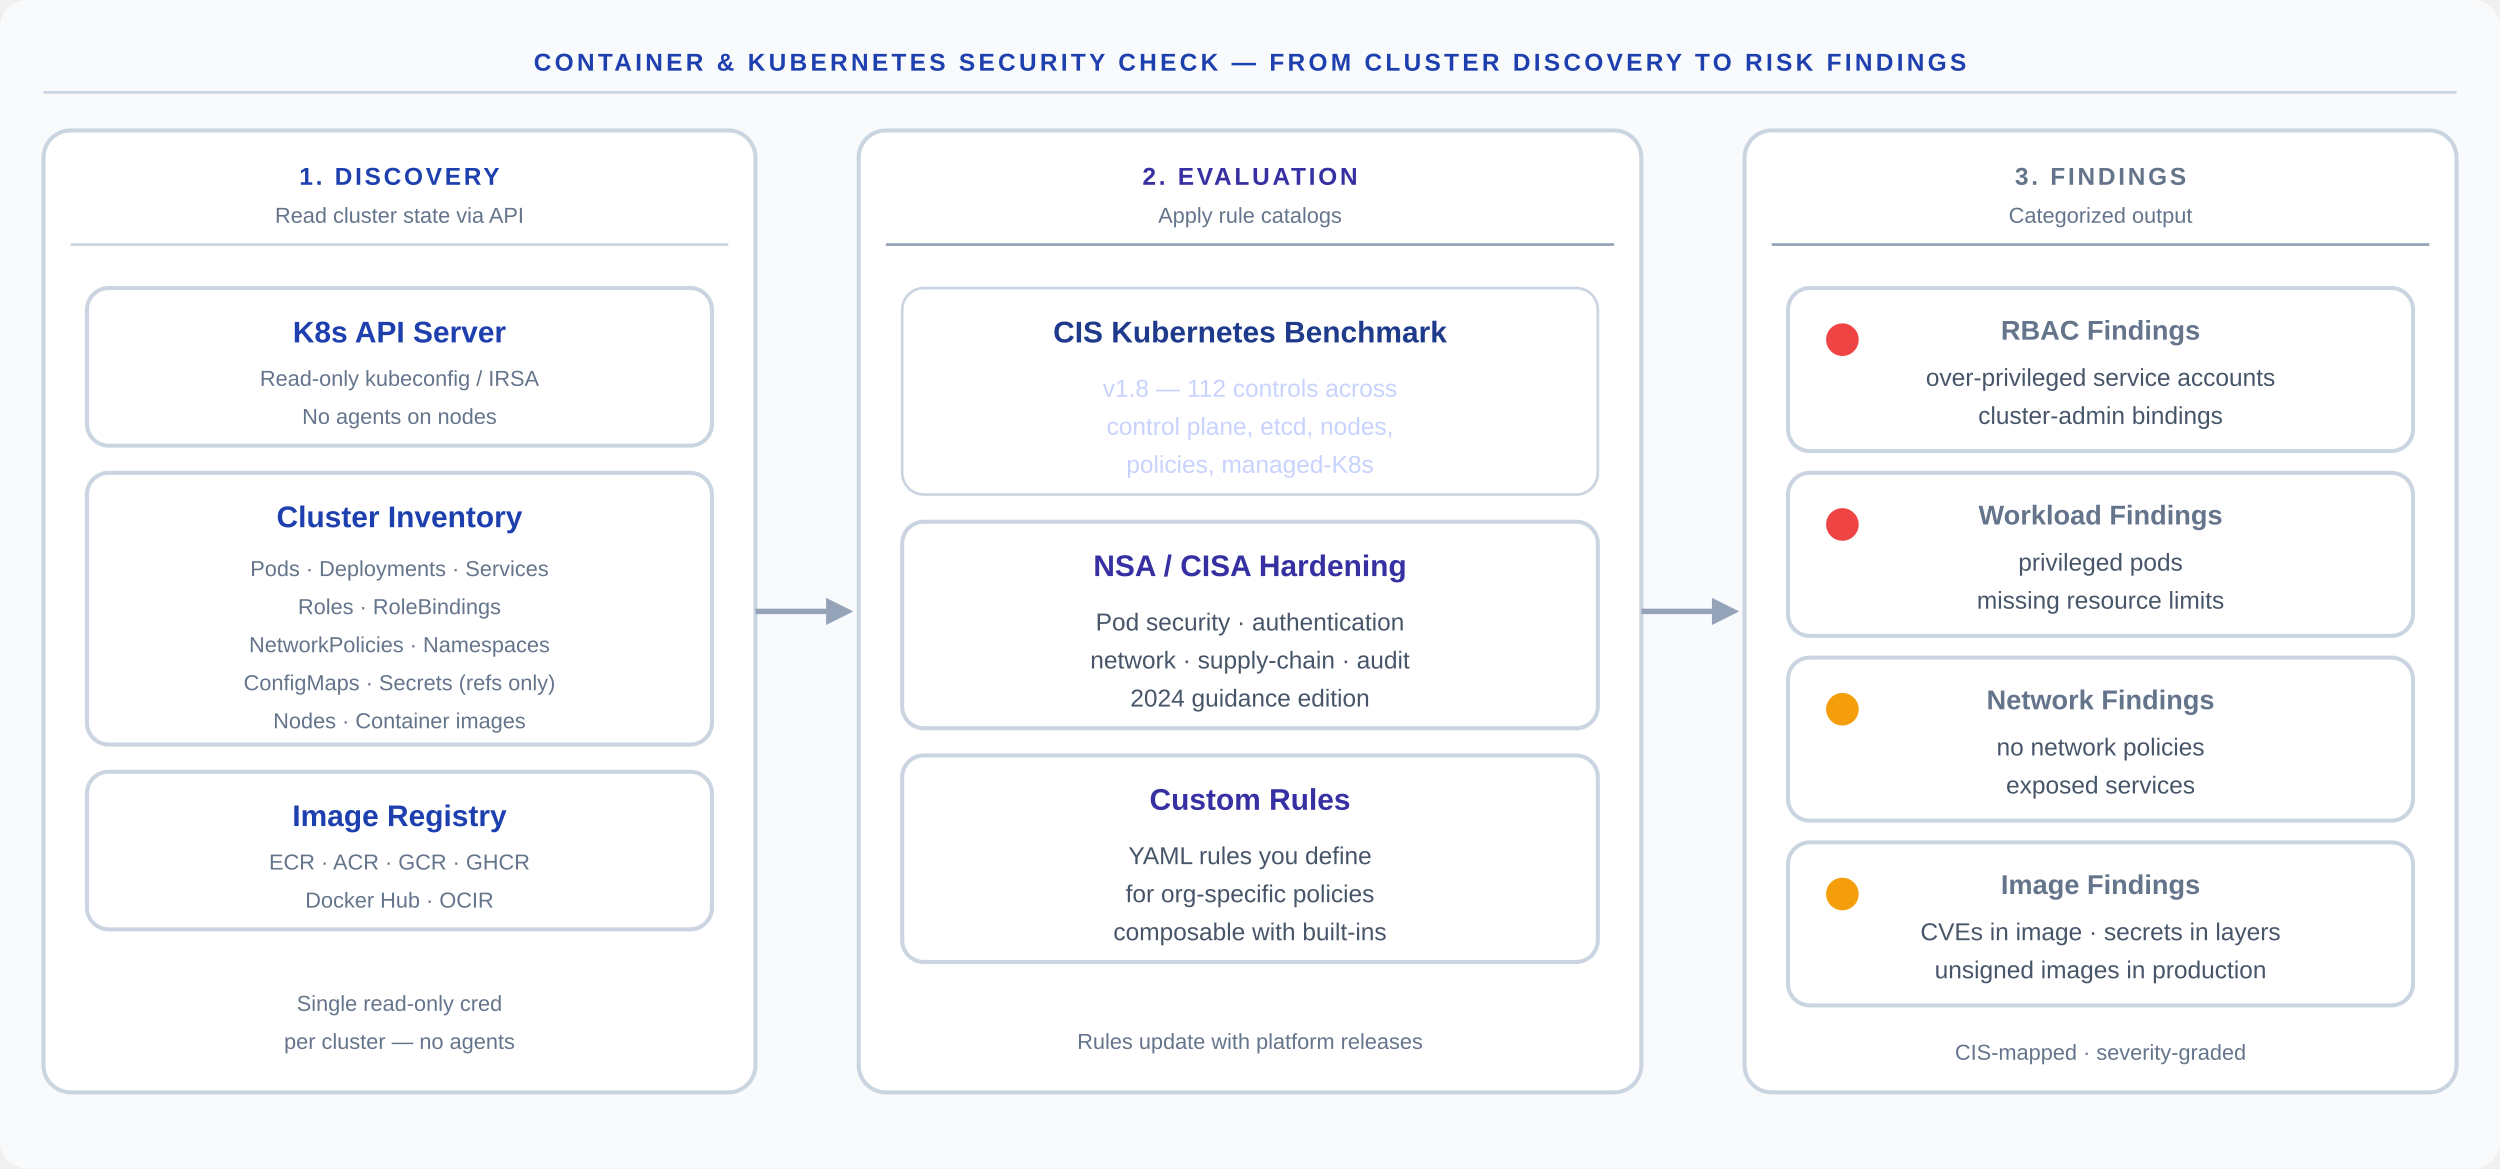
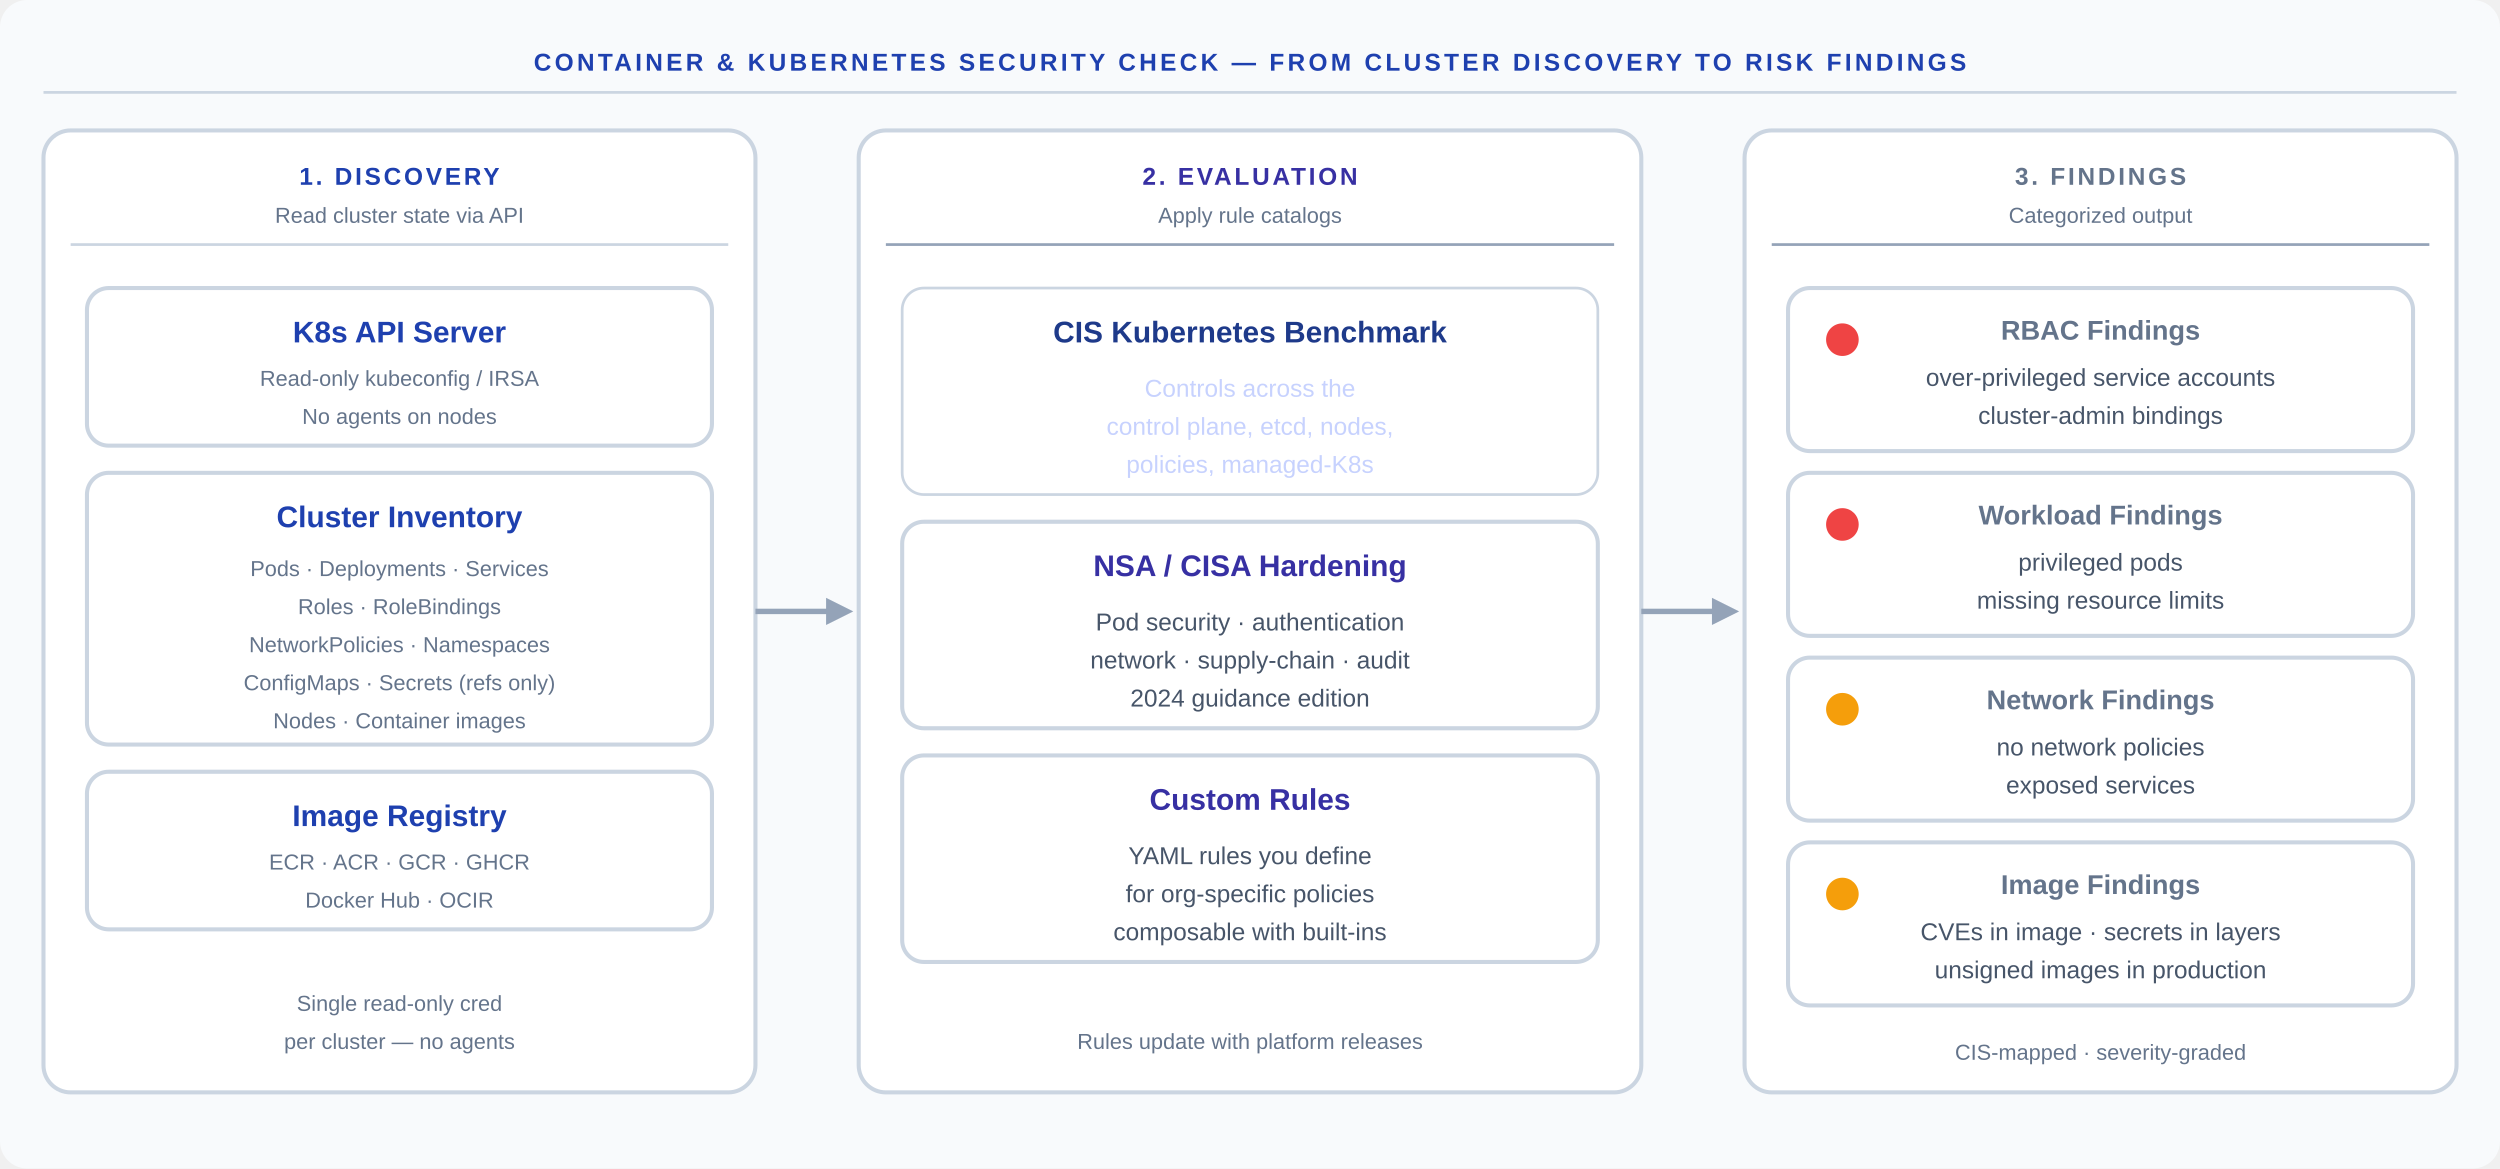
<svg xmlns="http://www.w3.org/2000/svg" viewBox="0 0 920 430" width="920" height="430" font-family="Arial, sans-serif">
  <rect width="920" height="430" fill="#F8FAFC" rx="10" />
  <text x="460" y="26" text-anchor="middle" font-size="9" font-weight="700" fill="#1E40AF" letter-spacing="1.2">CONTAINER &amp; KUBERNETES SECURITY CHECK — FROM CLUSTER DISCOVERY TO RISK FINDINGS</text>
  <line x1="16" y1="34" x2="904" y2="34" stroke="#CBD5E1" stroke-width="1" />
  <rect x="16" y="48" width="262" height="354" fill="#FFFFFF" stroke="#CBD5E1" stroke-width="1.5" rx="10" />
  <text x="147" y="68" text-anchor="middle" font-size="9" font-weight="700" fill="#1E40AF" letter-spacing="1">1. DISCOVERY</text>
  <text x="147" y="82" text-anchor="middle" font-size="8" fill="#64748B">Read cluster state via API</text>
  <line x1="26" y1="90" x2="268" y2="90" stroke="#CBD5E1" stroke-width="1" />
  <rect x="32" y="106" width="230" height="58" fill="#FFFFFF" stroke="#CBD5E1" stroke-width="1.5" rx="8" />
  <text x="147" y="126" text-anchor="middle" font-size="11" font-weight="700" fill="#1E40AF">K8s API Server</text>
  <text x="147" y="142" text-anchor="middle" font-size="8" fill="#64748B">Read-only kubeconfig / IRSA</text>
  <text x="147" y="156" text-anchor="middle" font-size="8" fill="#64748B">No agents on nodes</text>
  <rect x="32" y="174" width="230" height="100" fill="#FFFFFF" stroke="#CBD5E1" stroke-width="1.5" rx="8" />
  <text x="147" y="194" text-anchor="middle" font-size="11" font-weight="700" fill="#1E40AF">Cluster Inventory</text>
  <text x="147" y="212" text-anchor="middle" font-size="8" fill="#64748B">Pods · Deployments · Services</text>
  <text x="147" y="226" text-anchor="middle" font-size="8" fill="#64748B">Roles · RoleBindings</text>
  <text x="147" y="240" text-anchor="middle" font-size="8" fill="#64748B">NetworkPolicies · Namespaces</text>
  <text x="147" y="254" text-anchor="middle" font-size="8" fill="#64748B">ConfigMaps · Secrets (refs only)</text>
  <text x="147" y="268" text-anchor="middle" font-size="8" fill="#64748B">Nodes · Container images</text>
  <rect x="32" y="284" width="230" height="58" fill="#FFFFFF" stroke="#CBD5E1" stroke-width="1.5" rx="8" />
  <text x="147" y="304" text-anchor="middle" font-size="11" font-weight="700" fill="#1E40AF">Image Registry</text>
  <text x="147" y="320" text-anchor="middle" font-size="8" fill="#64748B">ECR · ACR · GCR · GHCR</text>
  <text x="147" y="334" text-anchor="middle" font-size="8" fill="#64748B">Docker Hub · OCIR</text>
  <text x="147" y="372" text-anchor="middle" font-size="8" fill="#64748B">Single read-only cred</text>
  <text x="147" y="386" text-anchor="middle" font-size="8" fill="#64748B">per cluster — no agents</text>
  <line x1="278" y1="225" x2="306" y2="225" stroke="#94A3B8" stroke-width="2" />
  <polygon points="304,220 314,225 304,230" fill="#94A3B8" />
  <rect x="316" y="48" width="288" height="354" fill="#FFFFFF" stroke="#CBD5E1" stroke-width="1.5" rx="10" />
  <text x="460" y="68" text-anchor="middle" font-size="9" font-weight="700" fill="#3730A3" letter-spacing="1">2. EVALUATION</text>
  <text x="460" y="82" text-anchor="middle" font-size="8" fill="#64748B">Apply rule catalogs</text>
  <line x1="326" y1="90" x2="594" y2="90" stroke="#94A3B8" stroke-width="1" />
  <rect x="332" y="106" width="256" height="76" fill="#FFFFFF" rx="8" stroke="#CBD5E1" stroke-width="1" />
  <text x="460" y="126" text-anchor="middle" font-size="11" font-weight="700" fill="#1E3A8A">CIS Kubernetes Benchmark</text>
-   <text x="460" y="146" text-anchor="middle" font-size="9" fill="#C7D2FE">v1.8 — 112 controls across</text>
+   <text x="460" y="146" text-anchor="middle" font-size="9" fill="#C7D2FE">Controls across the</text>
  <text x="460" y="160" text-anchor="middle" font-size="9" fill="#C7D2FE">control plane, etcd, nodes,</text>
  <text x="460" y="174" text-anchor="middle" font-size="9" fill="#C7D2FE">policies, managed-K8s</text>
  <rect x="332" y="192" width="256" height="76" fill="#FFFFFF" stroke="#CBD5E1" stroke-width="1.5" rx="8" />
  <text x="460" y="212" text-anchor="middle" font-size="11" font-weight="700" fill="#3730A3">NSA / CISA Hardening</text>
  <text x="460" y="232" text-anchor="middle" font-size="9" fill="#475569">Pod security · authentication</text>
  <text x="460" y="246" text-anchor="middle" font-size="9" fill="#475569">network · supply-chain · audit</text>
  <text x="460" y="260" text-anchor="middle" font-size="9" fill="#475569">2024 guidance edition</text>
  <rect x="332" y="278" width="256" height="76" fill="#FFFFFF" stroke="#CBD5E1" stroke-width="1.5" rx="8" />
  <text x="460" y="298" text-anchor="middle" font-size="11" font-weight="700" fill="#3730A3">Custom Rules</text>
  <text x="460" y="318" text-anchor="middle" font-size="9" fill="#475569">YAML rules you define</text>
  <text x="460" y="332" text-anchor="middle" font-size="9" fill="#475569">for org-specific policies</text>
  <text x="460" y="346" text-anchor="middle" font-size="9" fill="#475569">composable with built-ins</text>
  <text x="460" y="386" text-anchor="middle" font-size="8" fill="#64748B">Rules update with platform releases</text>
  <line x1="604" y1="225" x2="632" y2="225" stroke="#94A3B8" stroke-width="2" />
  <polygon points="630,220 640,225 630,230" fill="#94A3B8" />
  <rect x="642" y="48" width="262" height="354" fill="#FFFFFF" stroke="#CBD5E1" stroke-width="1.5" rx="10" />
  <text x="773" y="68" text-anchor="middle" font-size="9" font-weight="700" fill="#64748B" letter-spacing="1">3. FINDINGS</text>
  <text x="773" y="82" text-anchor="middle" font-size="8" fill="#64748B">Categorized output</text>
  <line x1="652" y1="90" x2="894" y2="90" stroke="#94A3B8" stroke-width="1" />
  <rect x="658" y="106" width="230" height="60" fill="#FFFFFF" stroke="#CBD5E1" stroke-width="1.5" rx="8" />
  <circle cx="678" cy="125" r="6" fill="#EF4444" />
  <text x="773" y="125" text-anchor="middle" font-size="10" font-weight="700" fill="#64748B">RBAC Findings</text>
  <text x="773" y="142" text-anchor="middle" font-size="9" fill="#475569">over-privileged service accounts</text>
  <text x="773" y="156" text-anchor="middle" font-size="9" fill="#475569">cluster-admin bindings</text>
  <rect x="658" y="174" width="230" height="60" fill="#FFFFFF" stroke="#CBD5E1" stroke-width="1.5" rx="8" />
  <circle cx="678" cy="193" r="6" fill="#EF4444" />
  <text x="773" y="193" text-anchor="middle" font-size="10" font-weight="700" fill="#64748B">Workload Findings</text>
  <text x="773" y="210" text-anchor="middle" font-size="9" fill="#475569">privileged pods</text>
  <text x="773" y="224" text-anchor="middle" font-size="9" fill="#475569">missing resource limits</text>
  <rect x="658" y="242" width="230" height="60" fill="#FFFFFF" stroke="#CBD5E1" stroke-width="1.5" rx="8" />
  <circle cx="678" cy="261" r="6" fill="#F59E0B" />
  <text x="773" y="261" text-anchor="middle" font-size="10" font-weight="700" fill="#64748B">Network Findings</text>
  <text x="773" y="278" text-anchor="middle" font-size="9" fill="#475569">no network policies</text>
  <text x="773" y="292" text-anchor="middle" font-size="9" fill="#475569">exposed services</text>
  <rect x="658" y="310" width="230" height="60" fill="#FFFFFF" stroke="#CBD5E1" stroke-width="1.5" rx="8" />
  <circle cx="678" cy="329" r="6" fill="#F59E0B" />
  <text x="773" y="329" text-anchor="middle" font-size="10" font-weight="700" fill="#64748B">Image Findings</text>
  <text x="773" y="346" text-anchor="middle" font-size="9" fill="#475569">CVEs in image · secrets in layers</text>
  <text x="773" y="360" text-anchor="middle" font-size="9" fill="#475569">unsigned images in production</text>
  <text x="773" y="390" text-anchor="middle" font-size="8" fill="#64748B">CIS-mapped · severity-graded</text>
</svg>
